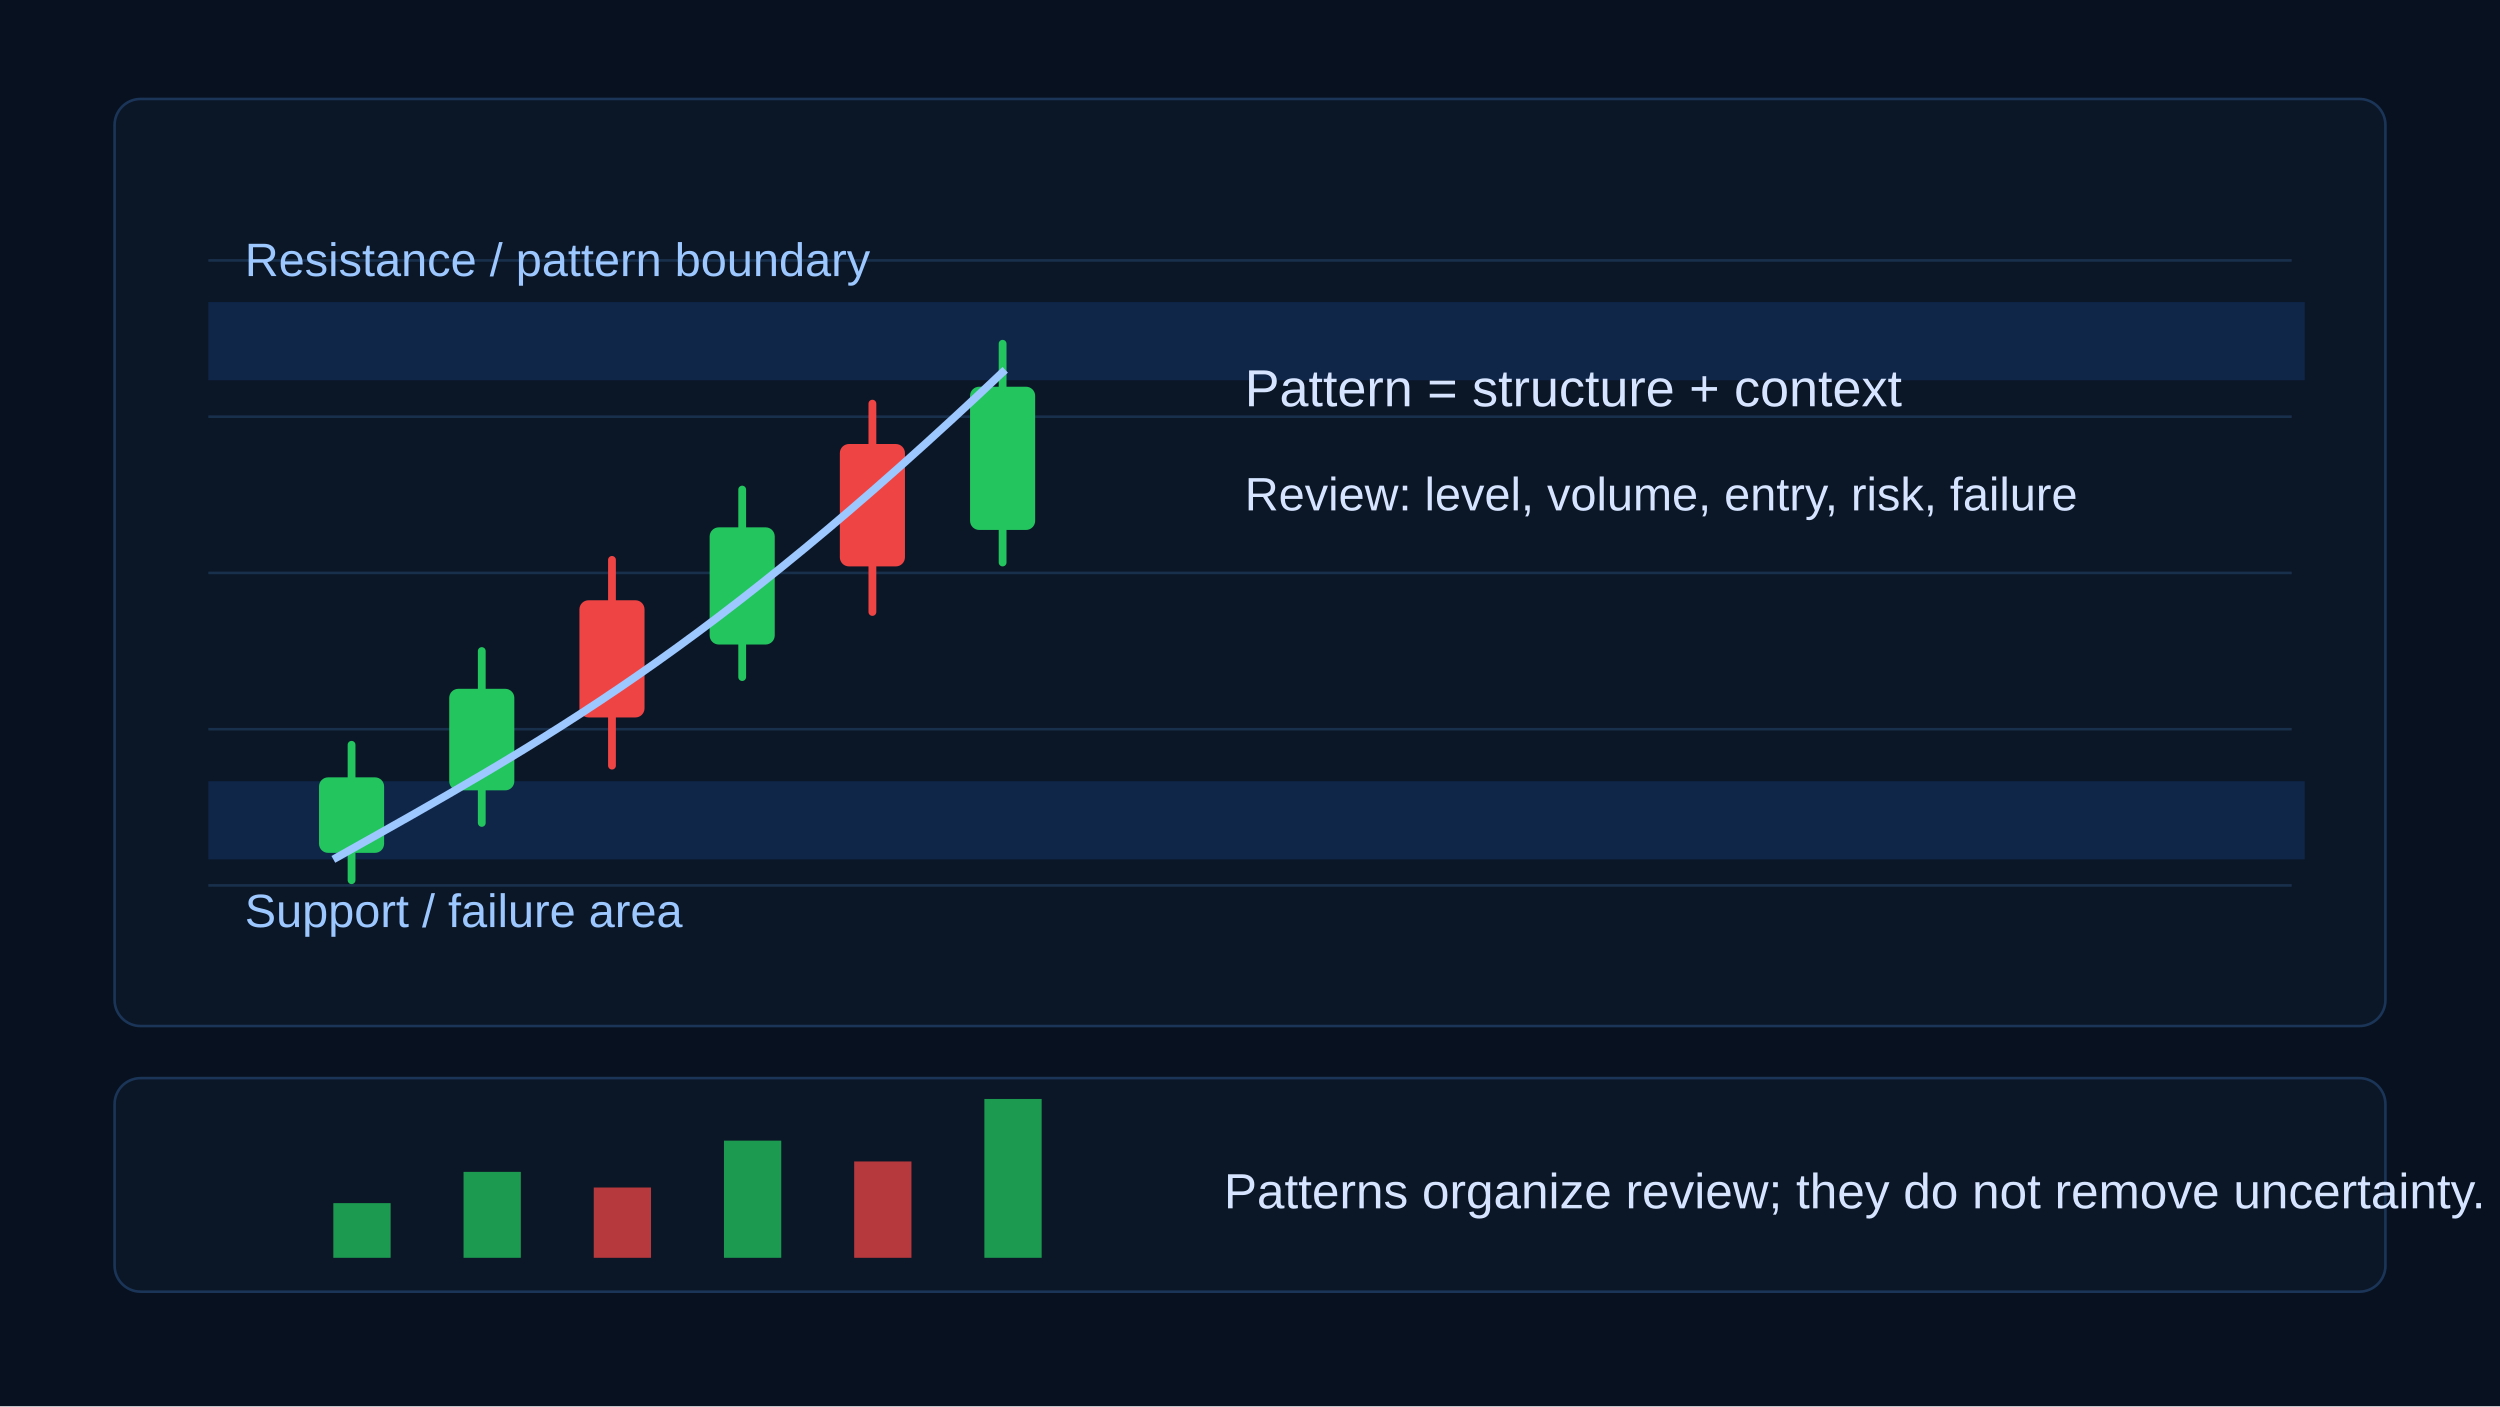
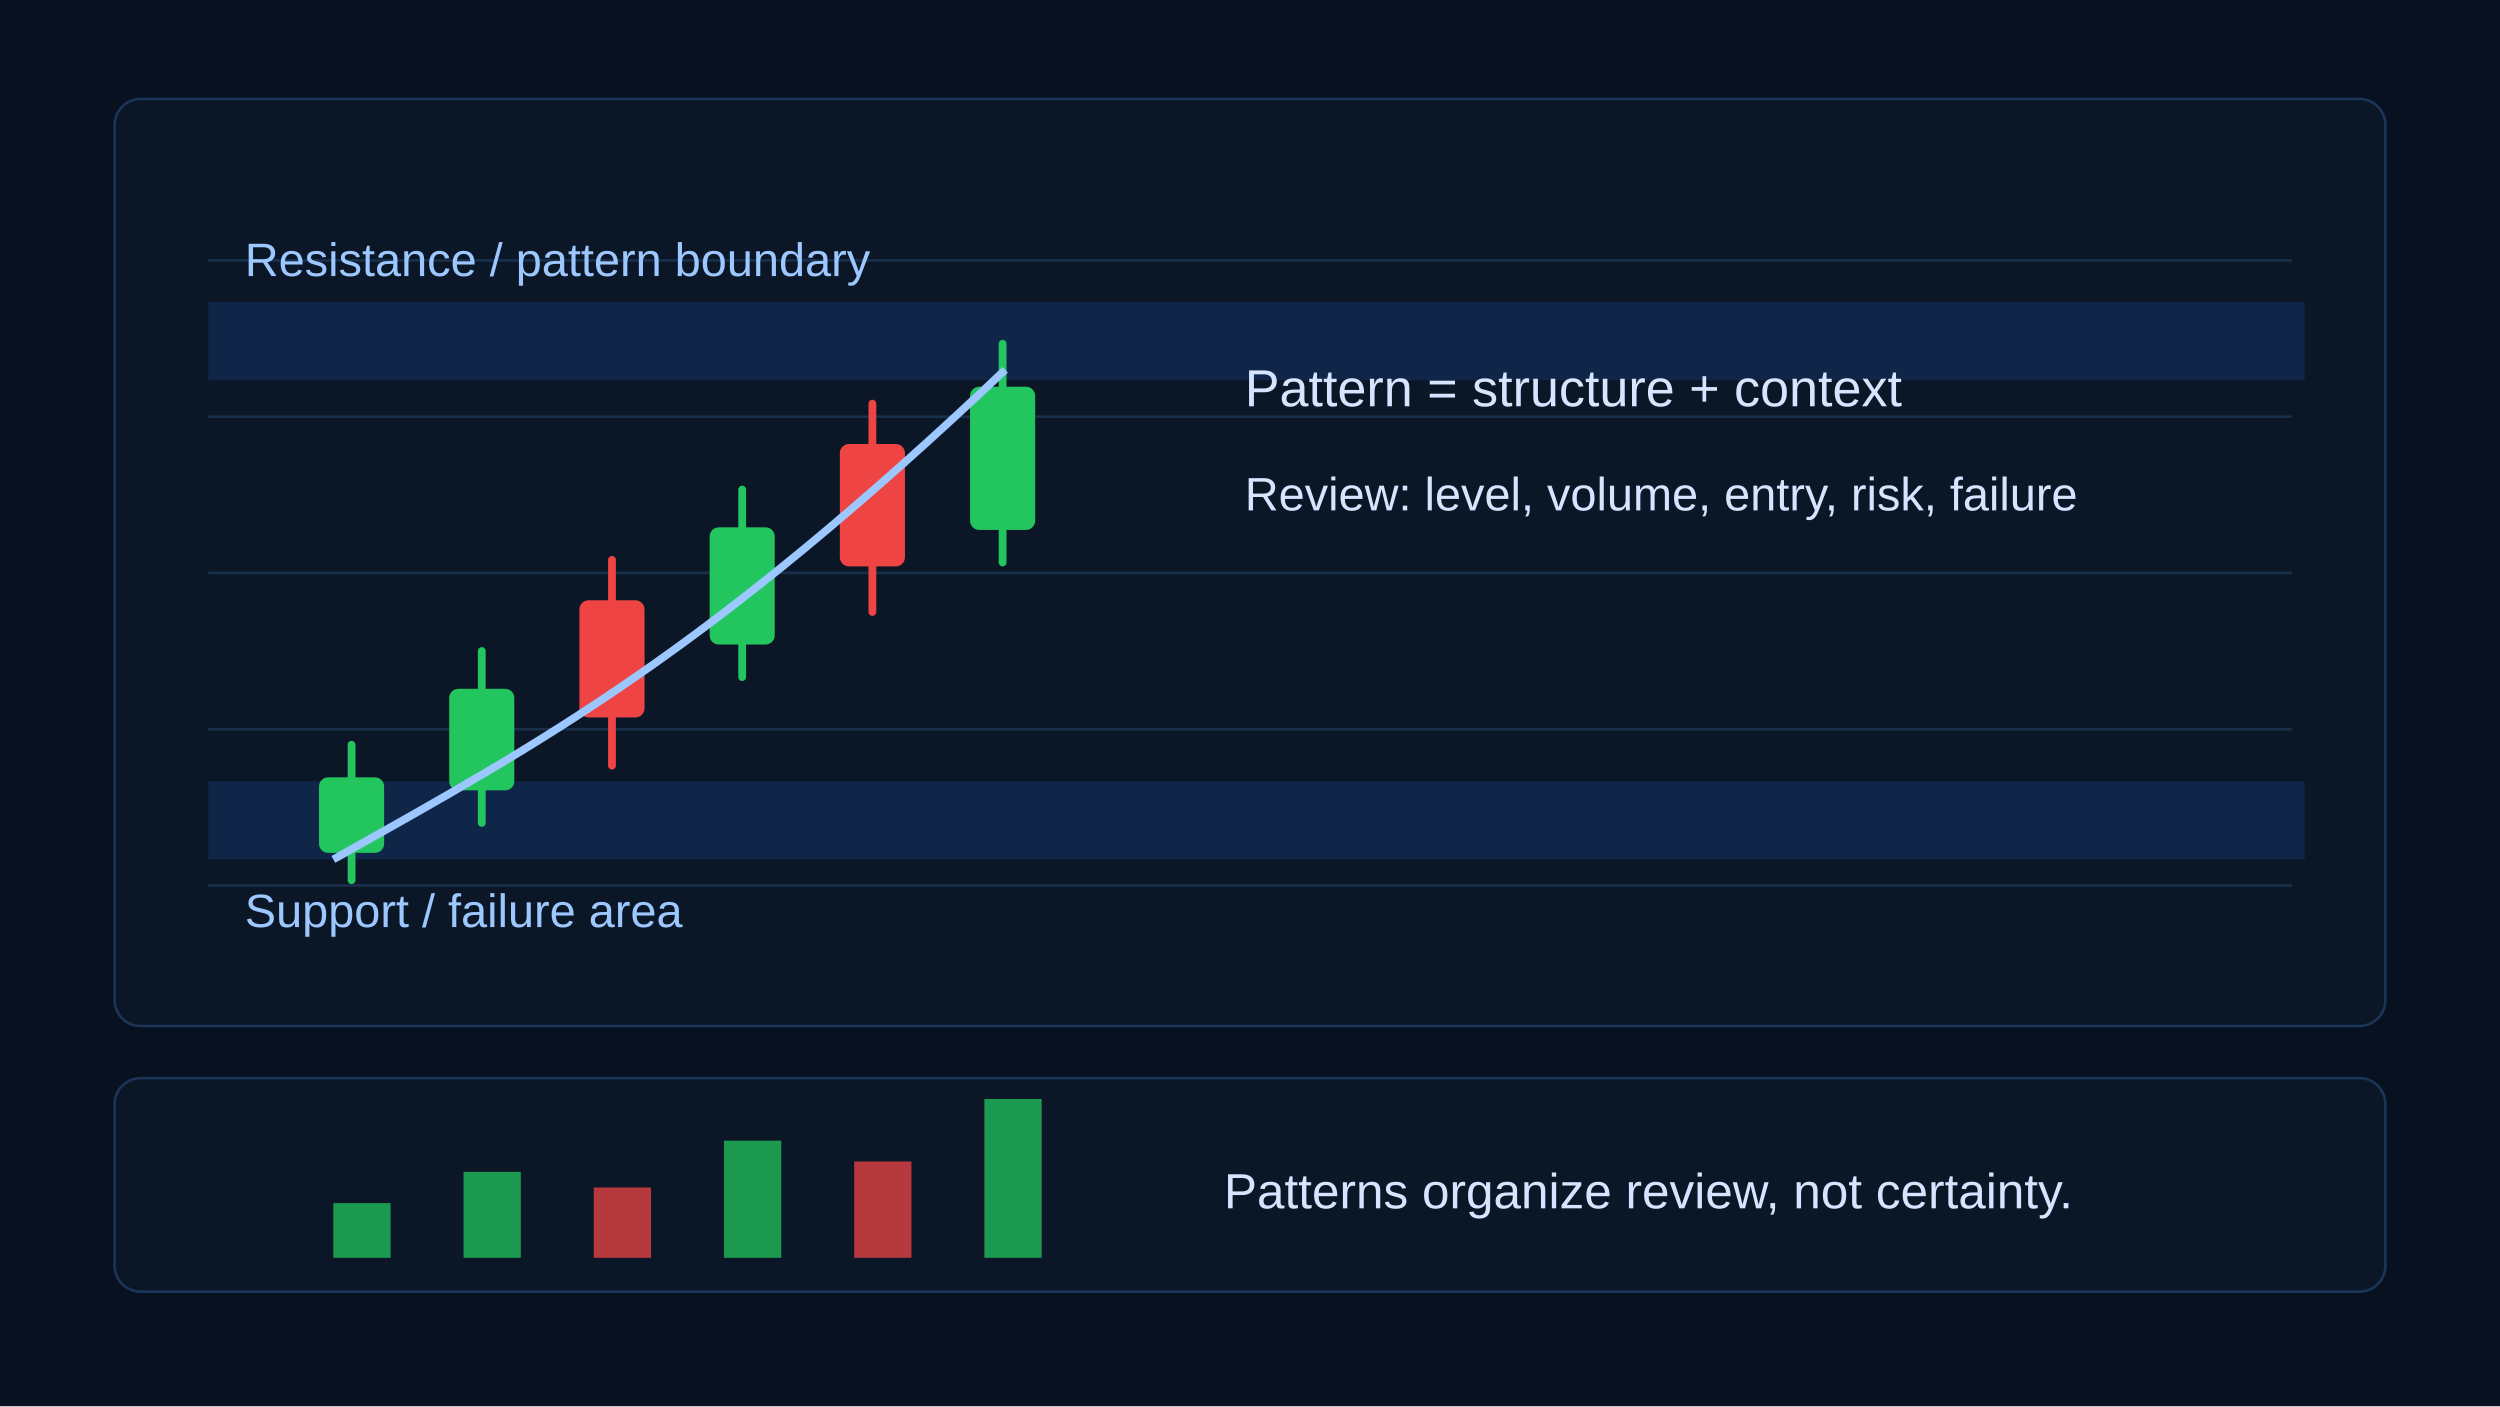
<svg xmlns="http://www.w3.org/2000/svg" width="960" height="540" viewBox="0 0 960 540" role="img" aria-labelledby="title desc">
  <rect width="960" height="540" fill="#07111f" />
  <rect x="44" y="38" width="872" height="356" rx="10" fill="#0b1626" stroke="#1b3558" />
  <g stroke="#19304d">
    <path d="M80 100H880M80 160H880M80 220H880M80 280H880M80 340H880" />
  </g>
  <rect x="80" y="116" width="805" height="30" fill="#1f6feb" opacity=".18" />
  <rect x="80" y="300" width="805" height="30" fill="#1f6feb" opacity=".18" />
  <text x="94" y="106" fill="#9cc7ff" font-family="Arial" font-size="18">Resistance / pattern boundary</text>
  <text x="94" y="356" fill="#9cc7ff" font-family="Arial" font-size="18">Support / failure area</text>
  <g stroke-width="3" stroke-linecap="round">
    <g stroke="#22c55e" fill="#22c55e">
      <line x1="135" y1="286" x2="135" y2="338" />
      <rect x="124" y="300" width="22" height="26" rx="2" />
    </g>
    <g stroke="#22c55e" fill="#22c55e">
      <line x1="185" y1="250" x2="185" y2="316" />
      <rect x="174" y="266" width="22" height="36" rx="2" />
    </g>
    <g stroke="#ef4444" fill="#ef4444">
      <line x1="235" y1="215" x2="235" y2="294" />
      <rect x="224" y="232" width="22" height="42" rx="2" />
    </g>
    <g stroke="#22c55e" fill="#22c55e">
      <line x1="285" y1="188" x2="285" y2="260" />
      <rect x="274" y="204" width="22" height="42" rx="2" />
    </g>
    <g stroke="#ef4444" fill="#ef4444">
      <line x1="335" y1="155" x2="335" y2="235" />
      <rect x="324" y="172" width="22" height="44" rx="2" />
    </g>
    <g stroke="#22c55e" fill="#22c55e">
      <line x1="385" y1="132" x2="385" y2="216" />
      <rect x="374" y="150" width="22" height="52" rx="2" />
    </g>
  </g>
  <path d="M128 330C210 284 272 250 386 142" fill="none" stroke="#9cc7ff" stroke-width="3" />
  <text x="478" y="156" fill="#d6e4ff" font-family="Arial" font-size="20">Pattern = structure + context</text>
  <text x="478" y="196" fill="#d6e4ff" font-family="Arial" font-size="18">Review: level, volume, entry, risk, failure</text>
  <rect x="44" y="414" width="872" height="82" rx="10" fill="#0b1626" stroke="#1b3558" />
  <g>
    <rect x="128" y="462" width="22" height="21" fill="#22c55e" opacity=".75" />
    <rect x="178" y="450" width="22" height="33" fill="#22c55e" opacity=".75" />
    <rect x="228" y="456" width="22" height="27" fill="#ef4444" opacity=".75" />
    <rect x="278" y="438" width="22" height="45" fill="#22c55e" opacity=".75" />
    <rect x="328" y="446" width="22" height="37" fill="#ef4444" opacity=".75" />
    <rect x="378" y="422" width="22" height="61" fill="#22c55e" opacity=".75" />
  </g>
-   <text x="470" y="464" fill="#d6e4ff" font-family="Arial" font-size="19">Patterns organize review; they do not remove uncertainty.</text>
+   <text x="470" y="464" fill="#d6e4ff" font-family="Arial" font-size="19">Patterns organize review, not certainty.</text>
</svg>
